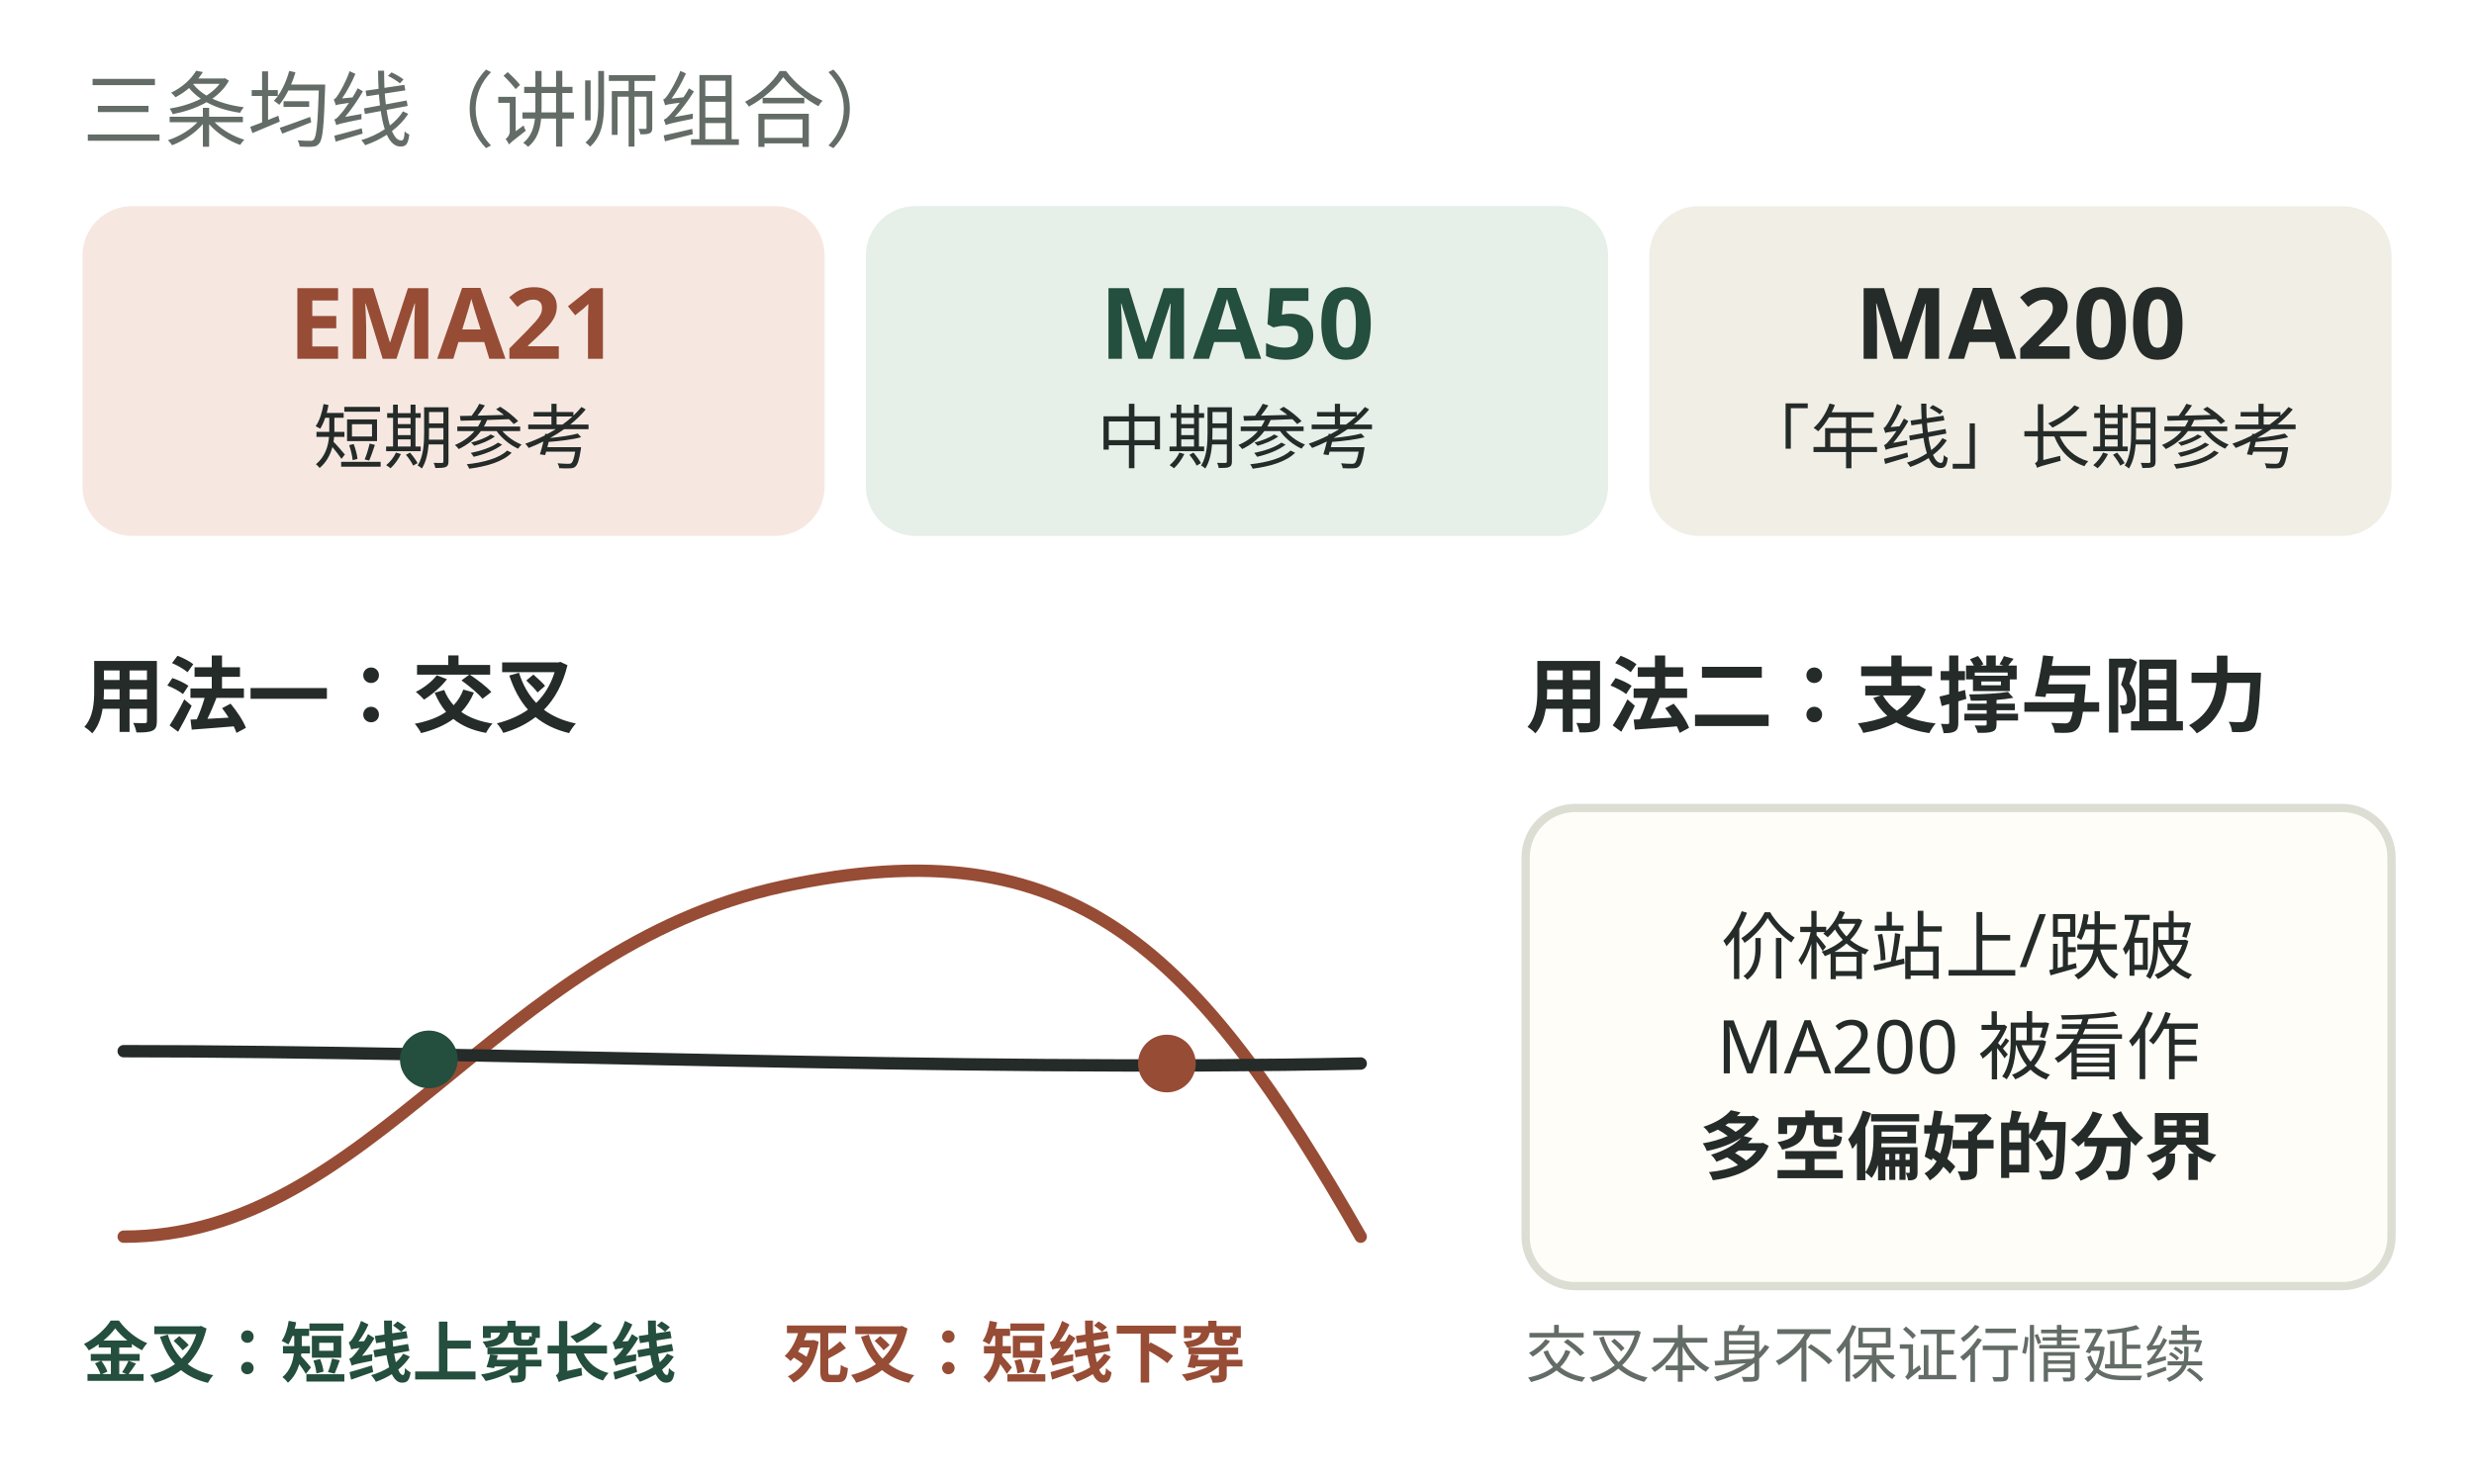
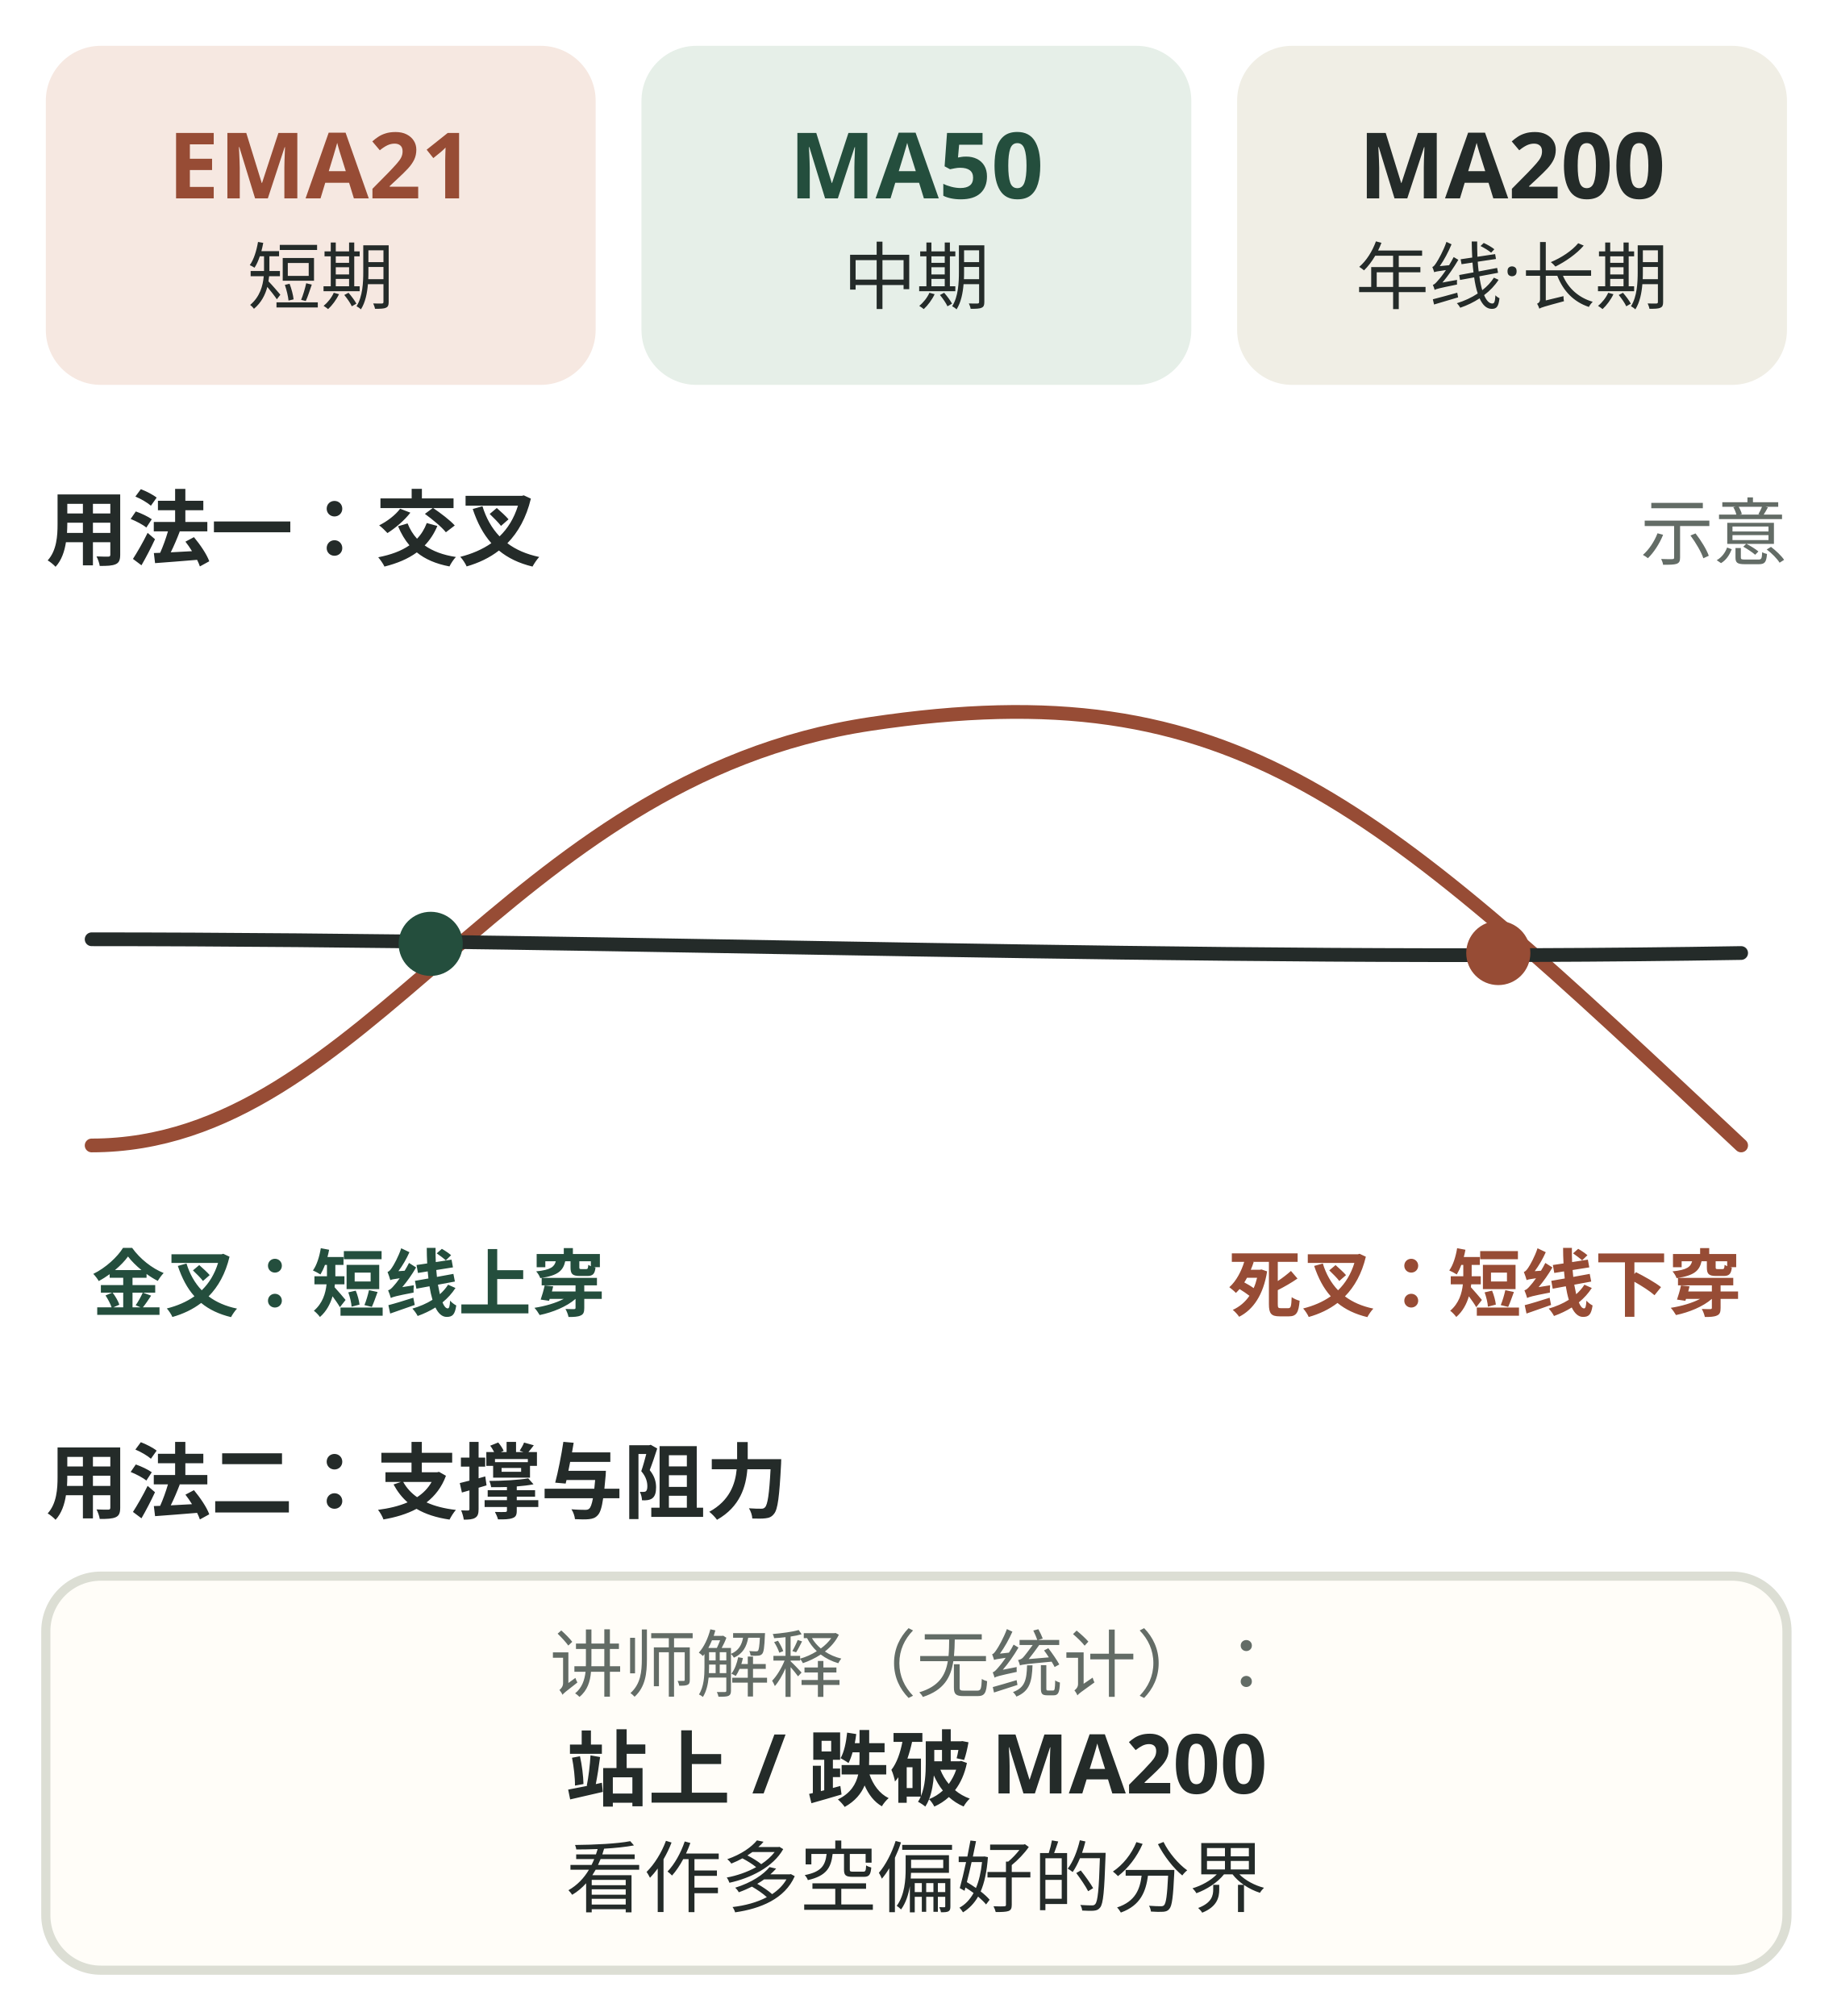
- <svg xmlns="http://www.w3.org/2000/svg" viewBox="0 0 600 360" font-family="PingFang SC, Hiragino Sans GB, Microsoft YaHei, sans-serif" role="img">
+ <svg xmlns="http://www.w3.org/2000/svg" viewBox="0 0 400 440" font-family="PingFang SC, Hiragino Sans GB, Microsoft YaHei, sans-serif" role="img">
  <defs>
    <marker id="m" viewBox="0 0 10 10" refX="8" refY="5" markerWidth="5" markerHeight="5" orient="auto-start-reverse">
      <path d="M0 0L10 5L0 10z" fill="#636c66" />
    </marker>
    <marker id="g" viewBox="0 0 10 10" refX="8" refY="5" markerWidth="5" markerHeight="5" orient="auto-start-reverse">
      <path d="M0 0L10 5L0 10z" fill="#244e3d" />
    </marker>
    <marker id="r" viewBox="0 0 10 10" refX="8" refY="5" markerWidth="5" markerHeight="5" orient="auto-start-reverse">
      <path d="M0 0L10 5L0 10z" fill="#974c35" />
    </marker>
    <marker id="p" viewBox="0 0 10 10" refX="8" refY="5" markerWidth="5" markerHeight="5" orient="auto-start-reverse">
      <path d="M0 0L10 5L0 10z" fill="#5a4775" />
    </marker>
  </defs>
-   <text x="20" y="34" font-size="20" fill="#636c66" text-anchor="start">三条均线（讲师组合）</text>
-   <rect x="20" y="50" width="180" height="80" rx="12" fill="#f6e8e1" />
-   <text x="110.0" y="87.045" font-size="24" fill="#974c35" text-anchor="middle" font-weight="700">EMA21</text>
-   <text x="110.0" y="112.235" font-size="17" fill="#242b29" text-anchor="middle">短期参考</text>
-   <rect x="210" y="50" width="180" height="80" rx="12" fill="#e6efe8" />
-   <text x="300.0" y="87.045" font-size="24" fill="#244e3d" text-anchor="middle" font-weight="700">MA50</text>
-   <text x="300.0" y="112.235" font-size="17" fill="#242b29" text-anchor="middle">中期参考</text>
-   <rect x="400" y="50" width="180" height="80" rx="12" fill="#f0eee5" />
-   <text x="490.0" y="87.045" font-size="24" fill="#242b29" text-anchor="middle" font-weight="700">MA200</text>
-   <text x="490.0" y="112.235" font-size="17" fill="#242b29" text-anchor="middle">「年线」长期参考</text>
-   <text x="20" y="176" font-size="20" fill="#242b29" text-anchor="start" font-weight="700">用法一：交叉</text>
-   <path d="M30 300 C 90 300, 120 230, 190 215 S 290 230, 330 300" stroke="#974c35" stroke-width="3" fill="none" stroke-linecap="round" stroke-linejoin="round" />
-   <path d="M30 255 C 120 255, 230 260, 330 258" stroke="#242b29" stroke-width="3" fill="none" stroke-linecap="round" stroke-linejoin="round" />
-   <circle cx="104" cy="257" r="7" fill="#244e3d" />
-   <circle cx="283" cy="258" r="7" fill="#974c35" />
-   <text x="20" y="334" font-size="16" fill="#244e3d" text-anchor="start" font-weight="700">金叉：短线上穿长线</text>
-   <text x="190" y="334" font-size="16" fill="#974c35" text-anchor="start" font-weight="700">死叉：短线下穿</text>
-   <text x="370" y="176" font-size="20" fill="#242b29" text-anchor="start" font-weight="700">用法二：支撑与阻力</text>
-   <rect x="370" y="196" width="210" height="116" rx="12" fill="#fffdf8" stroke="#dcded4" stroke-width="2" />
-   <text x="475.0" y="236.09" font-size="18" fill="#242b29" text-anchor="middle">价格站上/跌破</text>
-   <text x="475.0" y="260.39" font-size="18" fill="#242b29" text-anchor="middle">MA200 被看作</text>
-   <text x="475.0" y="284.69" font-size="18" fill="#242b29" text-anchor="middle" font-weight="700">多空偏好的分界</text>
-   <text x="370" y="334" font-size="15" fill="#636c66" text-anchor="start">交叉本身不保证行情延续</text>
+   <rect x="10" y="10" width="120" height="74" rx="12" fill="#f6e8e1" />
+   <text x="70.0" y="43.3" font-size="20" fill="#974c35" text-anchor="middle" font-weight="700">EMA21</text>
+   <text x="70.0" y="66.18" font-size="16" fill="#242b29" text-anchor="middle">短期</text>
+   <rect x="140" y="10" width="120" height="74" rx="12" fill="#e6efe8" />
+   <text x="200.0" y="43.3" font-size="20" fill="#244e3d" text-anchor="middle" font-weight="700">MA50</text>
+   <text x="200.0" y="66.18" font-size="16" fill="#242b29" text-anchor="middle">中期</text>
+   <rect x="270" y="10" width="120" height="74" rx="12" fill="#f0eee5" />
+   <text x="330.0" y="43.3" font-size="20" fill="#242b29" text-anchor="middle" font-weight="700">MA200</text>
+   <text x="330.0" y="66.18" font-size="16" fill="#242b29" text-anchor="middle">年线·长期</text>
+   <text x="10" y="122" font-size="18" fill="#242b29" text-anchor="start" font-weight="700">用法一：交叉</text>
+   <text x="390" y="122" font-size="16" fill="#636c66" text-anchor="end">示意</text>
+   <path d="M20 250 C 80 250, 110 170, 190 158 S 300 175, 380 250" stroke="#974c35" stroke-width="3" fill="none" stroke-linecap="round" stroke-linejoin="round" />
+   <path d="M20 205 C 140 205, 260 210, 380 208" stroke="#242b29" stroke-width="3" fill="none" stroke-linecap="round" stroke-linejoin="round" />
+   <circle cx="94" cy="206" r="7" fill="#244e3d" />
+   <circle cx="327" cy="208" r="7" fill="#974c35" />
+   <text x="20" y="286" font-size="16" fill="#244e3d" text-anchor="start" font-weight="700">金叉：短线上穿</text>
+   <text x="380" y="286" font-size="16" fill="#974c35" text-anchor="end" font-weight="700">死叉：短线下穿</text>
+   <text x="10" y="330" font-size="18" fill="#242b29" text-anchor="start" font-weight="700">用法二：支撑与阻力</text>
+   <rect x="10" y="344" width="380" height="86" rx="12" fill="#fffdf8" stroke="#dcded4" stroke-width="2" />
+   <text x="200.0" y="369.055" font-size="16" fill="#636c66" text-anchor="middle">讲师解释（无统计）：</text>
+   <text x="200.0" y="392.715" font-size="18" fill="#242b29" text-anchor="middle" font-weight="700">站上 / 跌破 MA200</text>
+   <text x="200.0" y="415.985" font-size="17" fill="#242b29" text-anchor="middle">看作多空偏好的分界</text>
</svg>
